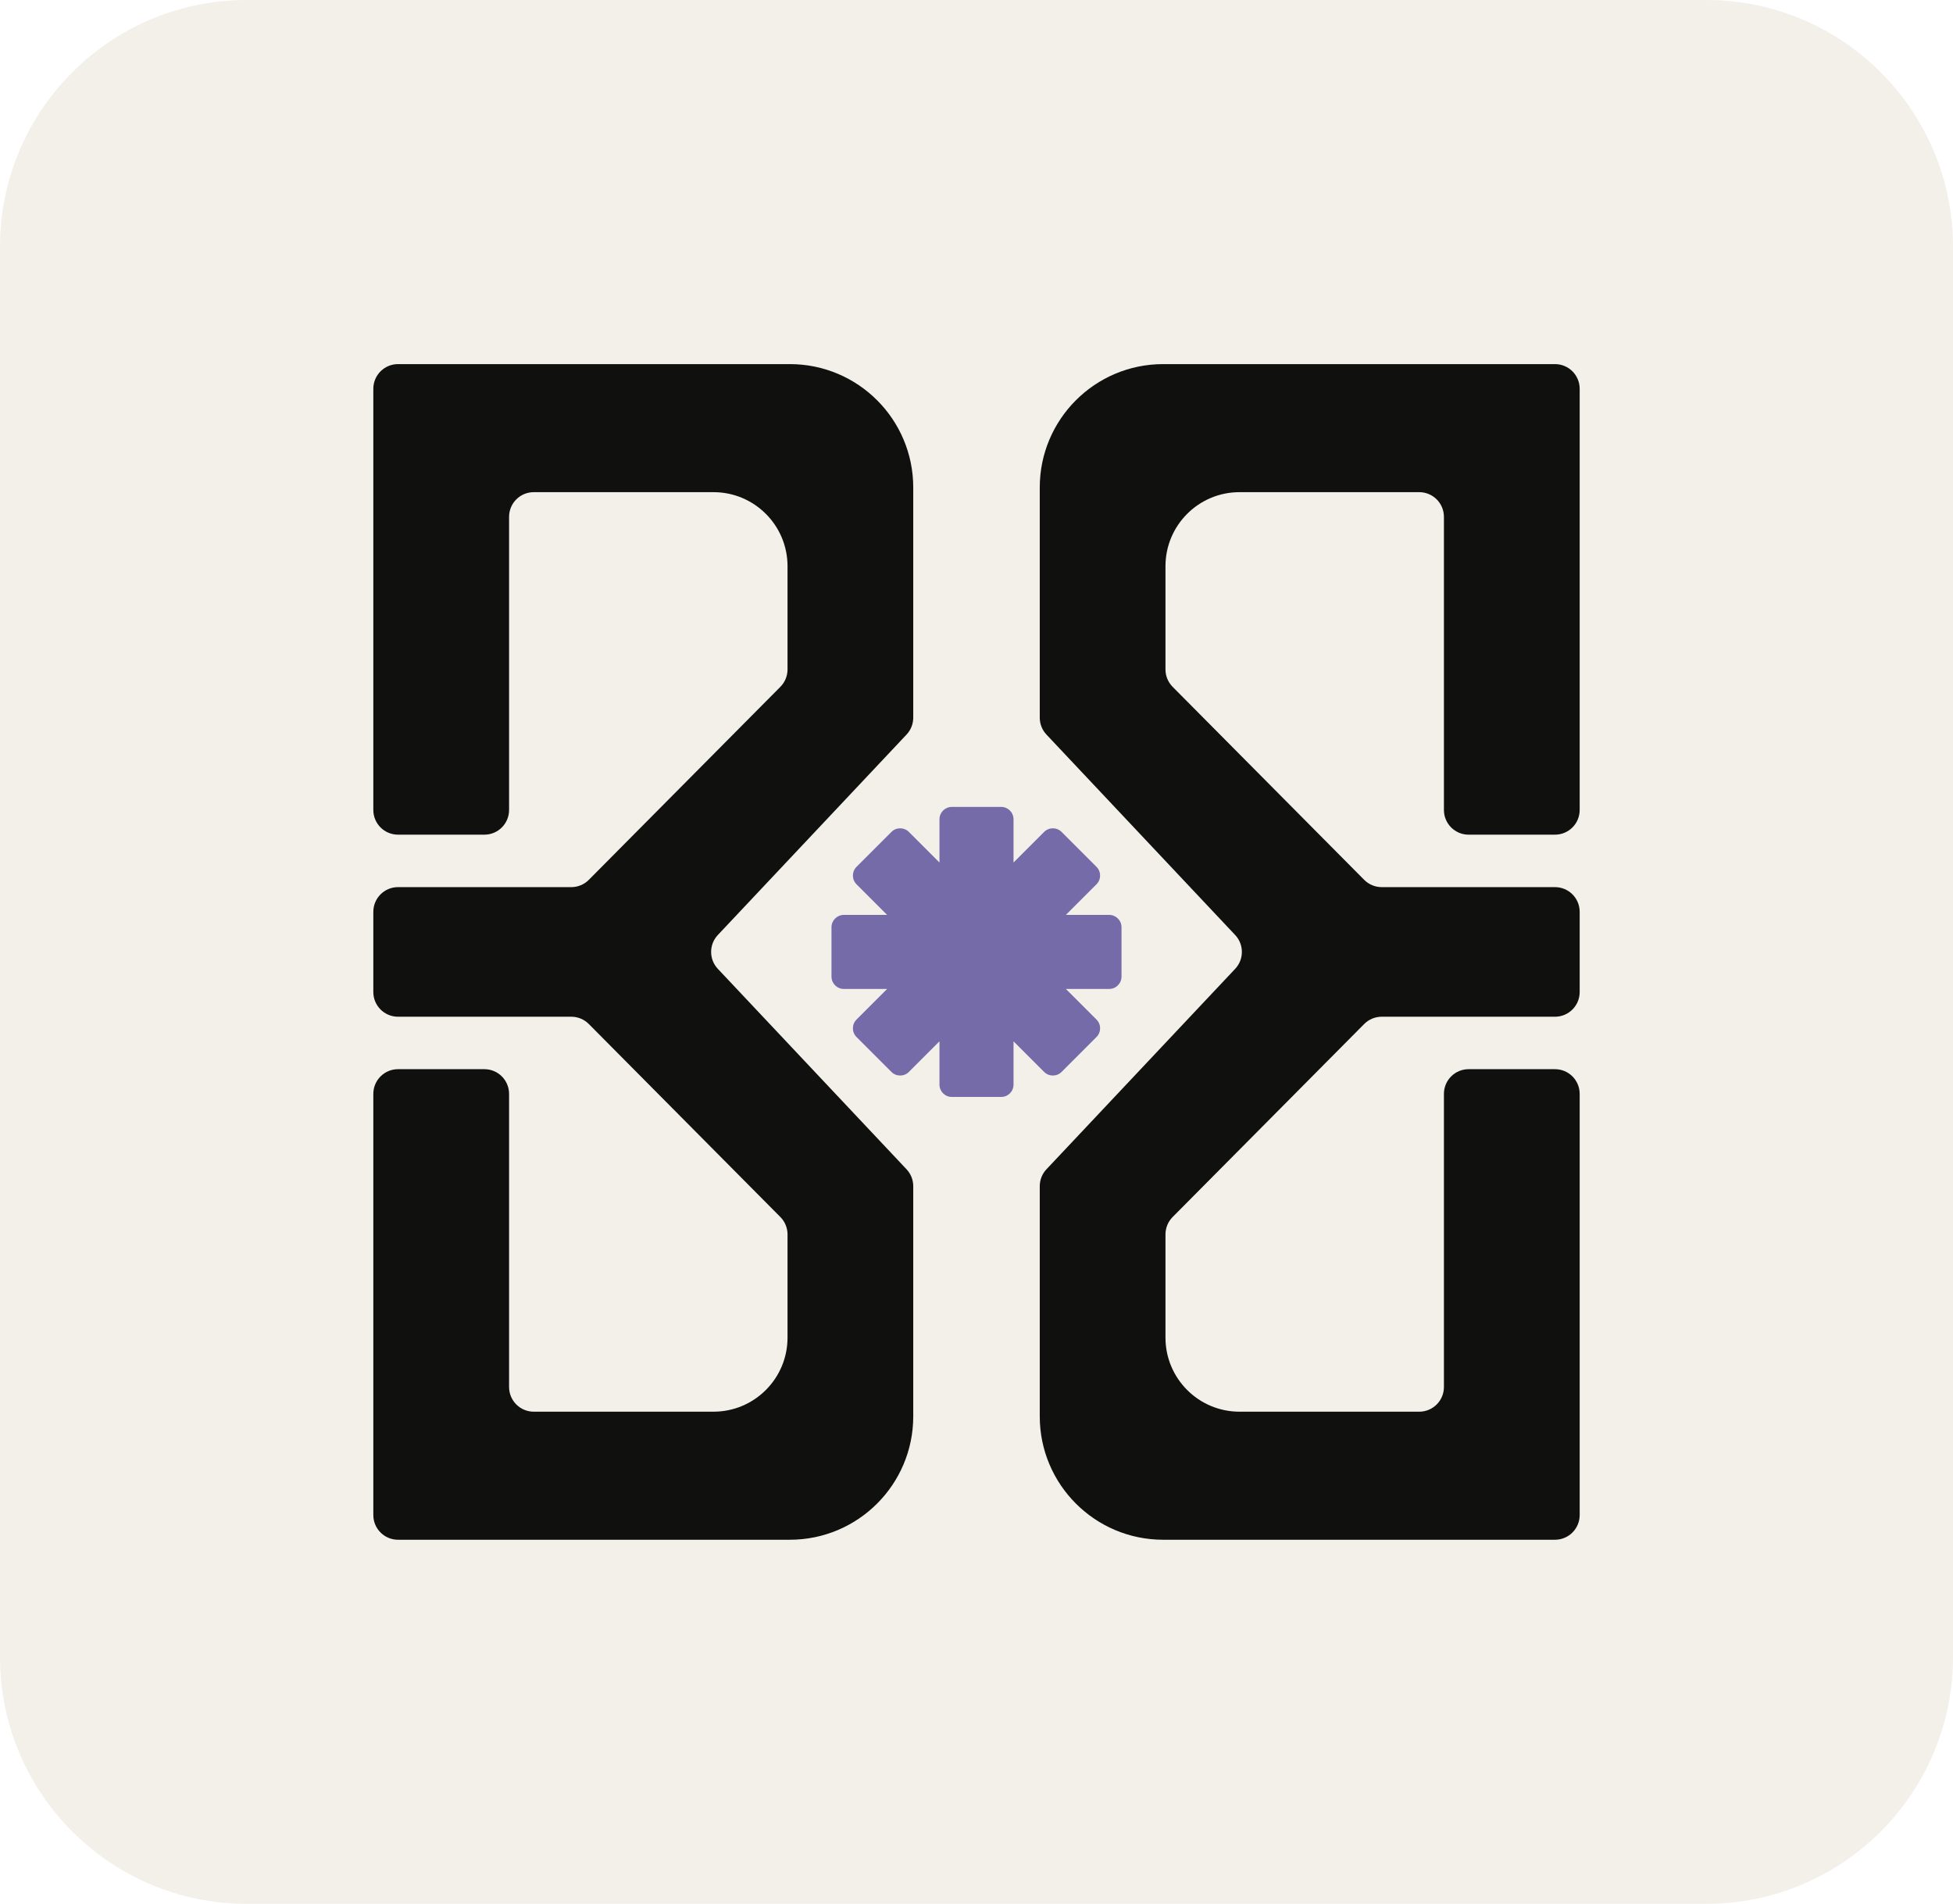
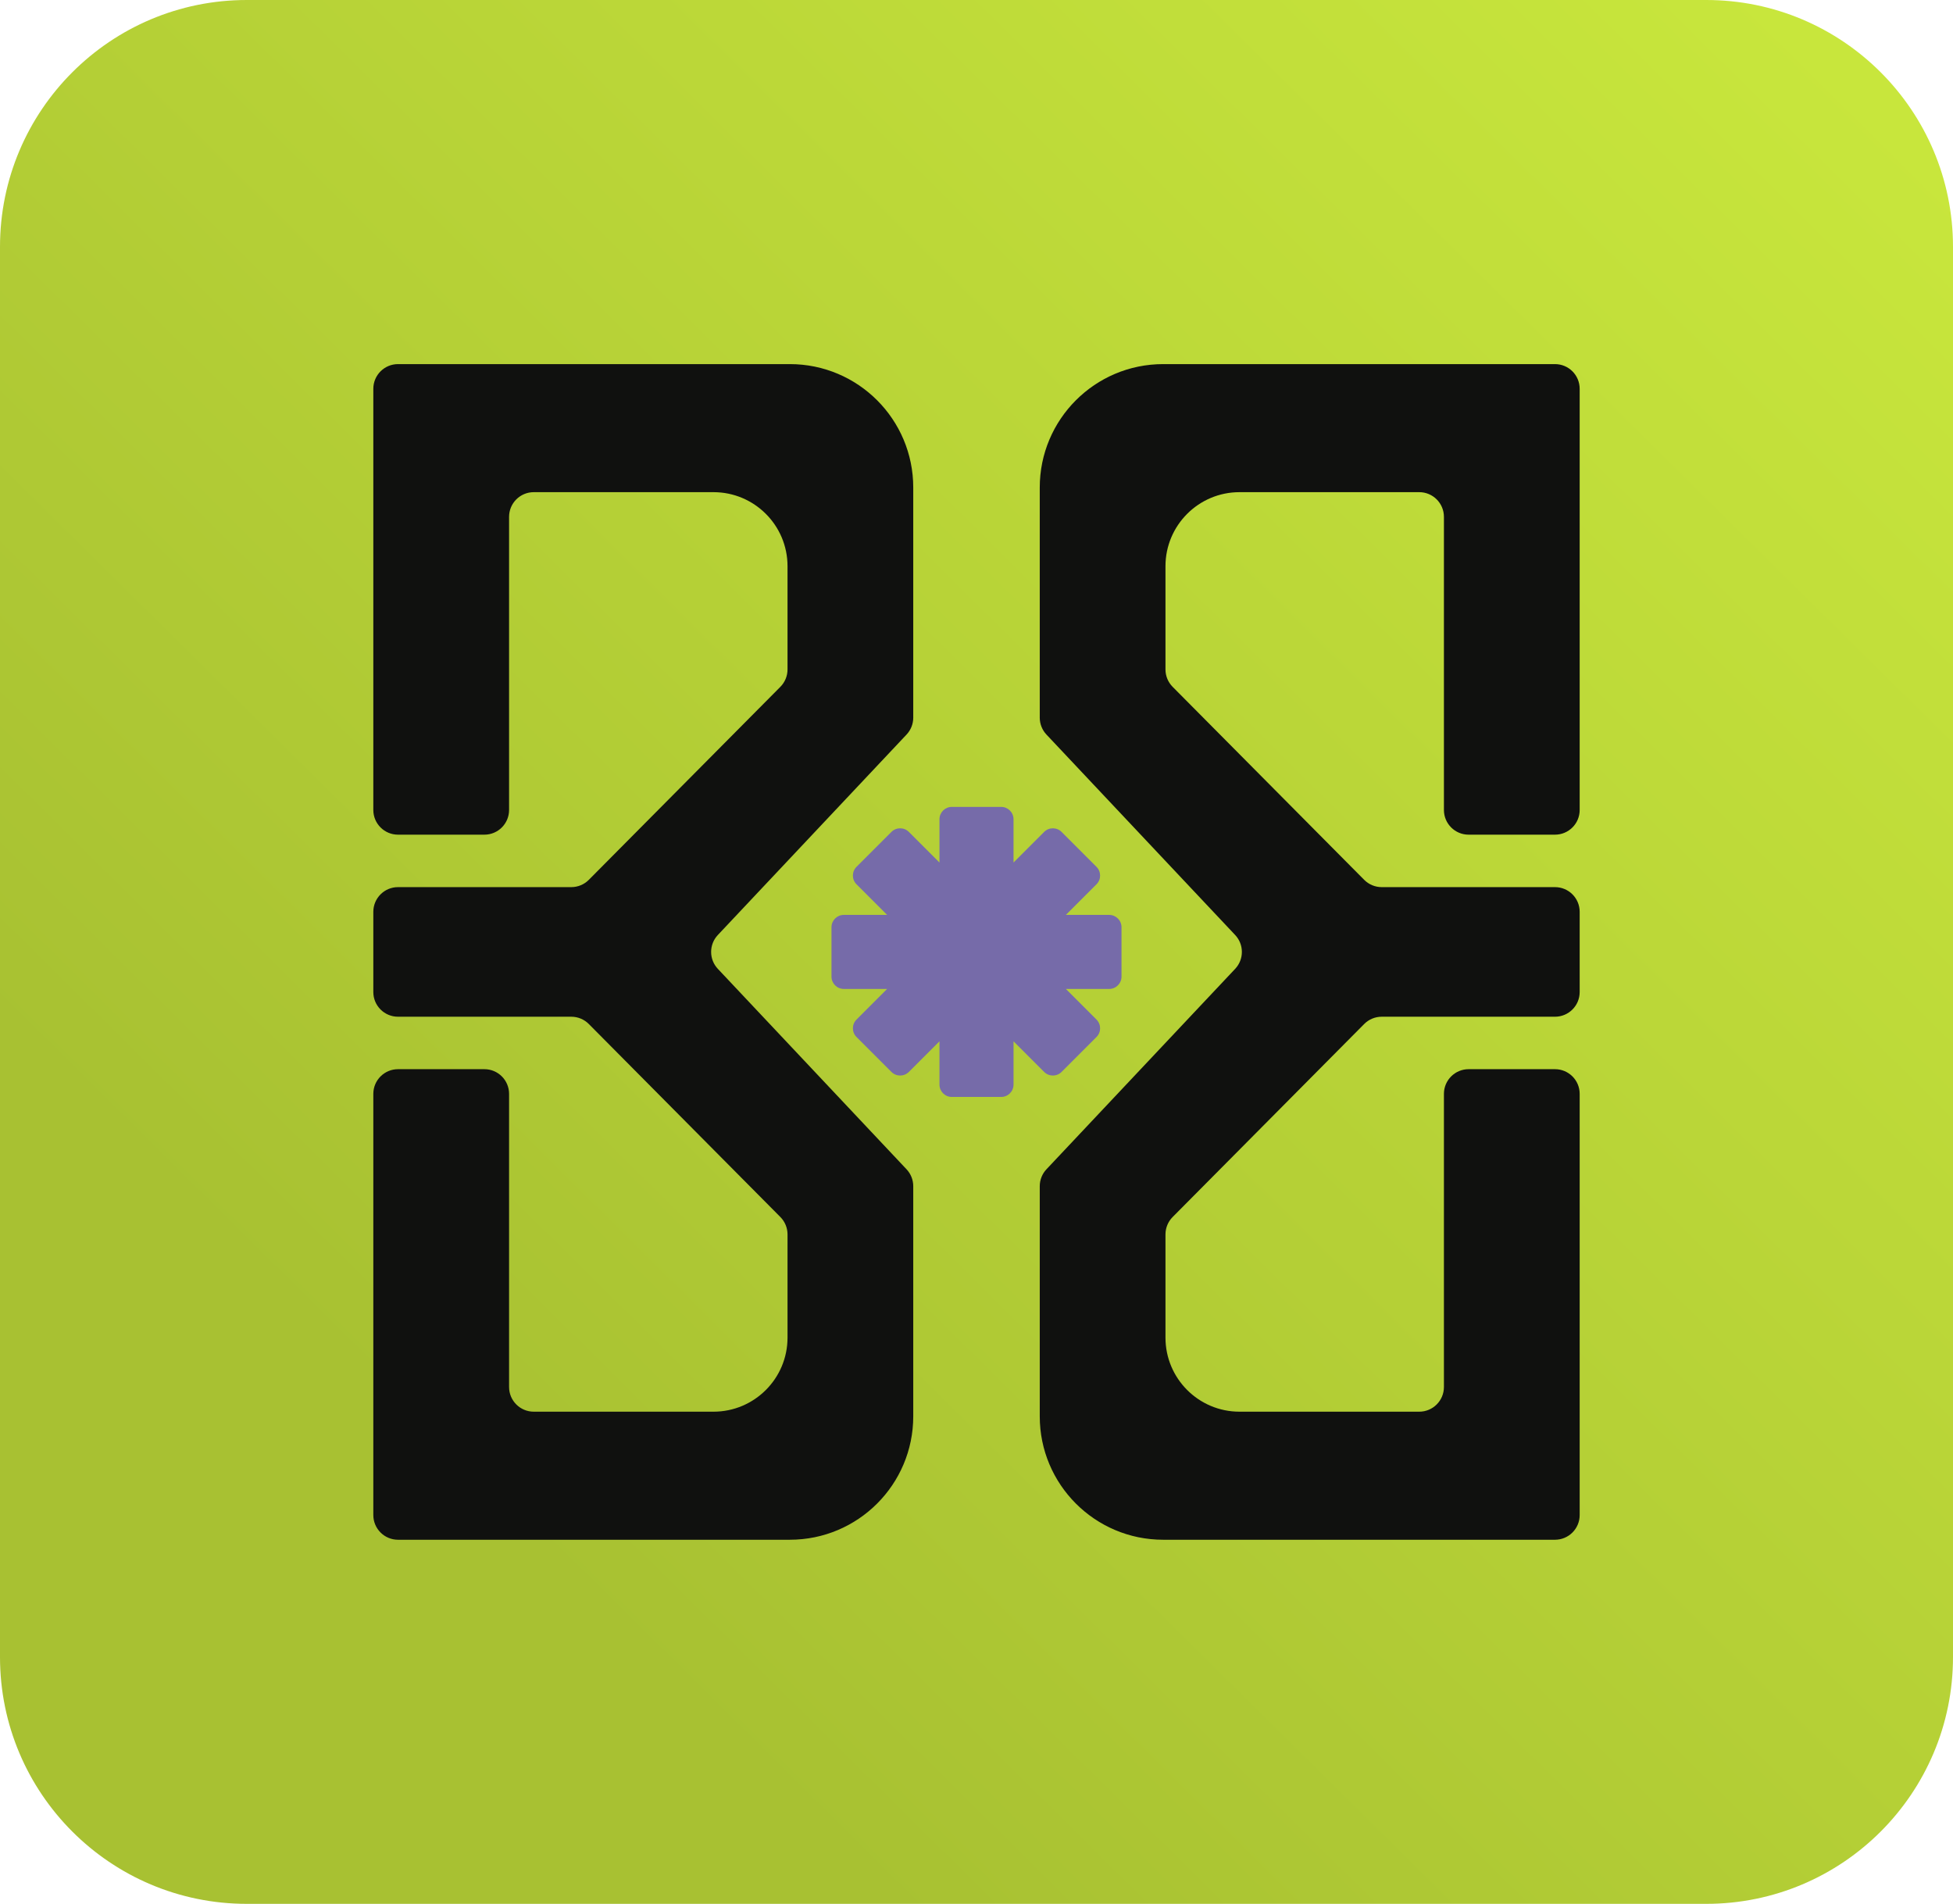
<svg xmlns="http://www.w3.org/2000/svg" width="1266" height="1234" viewBox="0 0 1266 1234" fill="none">
-   <rect width="1266" height="1234" rx="160" fill="#F3F0EA" />
+   <rect width="1266" height="1234" rx="160" fill="url(#paint0_linear_256_63)" />
  <path d="M895.662 659H1008C1016.84 659 1024 651.837 1024 643V591C1024 582.163 1016.84 575 1008 575H895.662C891.398 575 887.311 573.298 884.307 570.271L760.144 445.179C757.169 442.182 755.5 438.13 755.5 433.908V367C755.5 340.49 776.99 319 803.5 319H920C928.836 319 936 326.163 936 335V525C936 533.837 943.163 541 952 541H1008C1016.84 541 1024 533.837 1024 525V252C1024 243.163 1016.84 236 1008 236H754C709.817 236 674 271.817 674 316V465.153C674 469.23 675.556 473.153 678.351 476.121L800.672 606.032C806.474 612.193 806.474 621.807 800.672 627.968L678.351 757.879C675.556 760.847 674 764.77 674 768.847V918C674 962.183 709.817 998 754 998H1008C1016.84 998 1024 990.837 1024 982V709C1024 700.163 1016.84 693 1008 693H952C943.163 693 936 700.163 936 709V899C936 907.837 928.836 915 920 915H803.5C776.99 915 755.5 893.51 755.5 867V800.092C755.5 795.87 757.169 791.818 760.144 788.821L884.307 663.729C887.311 660.702 891.398 659 895.662 659Z" fill="#10110F" />
  <path d="M370.338 659H258C249.163 659 242 651.837 242 643V591C242 582.163 249.163 575 258 575H370.338C374.602 575 378.689 573.298 381.693 570.271L505.856 445.179C508.831 442.182 510.5 438.13 510.5 433.908V367C510.5 340.49 489.01 319 462.5 319H346C337.164 319 330 326.163 330 335V525C330 533.837 322.837 541 314 541H258C249.164 541 242 533.837 242 525V252C242 243.163 249.164 236 258 236H512C556.183 236 592 271.817 592 316V465.153C592 469.23 590.444 473.153 587.649 476.121L465.328 606.032C459.526 612.193 459.526 621.807 465.328 627.968L587.649 757.879C590.444 760.847 592 764.77 592 768.847V918C592 962.183 556.183 998 512 998H258C249.164 998 242 990.837 242 982V709C242 700.163 249.164 693 258 693H314C322.837 693 330 700.163 330 709V899C330 907.837 337.164 915 346 915H462.5C489.01 915 510.5 893.51 510.5 867V800.092C510.5 795.87 508.831 791.818 505.856 788.821L381.693 663.729C378.689 660.702 374.602 659 370.338 659Z" fill="#10110F" />
  <path d="M649 523C653.418 523 657 526.582 657 531V559.058L676.841 539.218C679.965 536.094 685.03 536.094 688.154 539.218L710.781 561.845C713.905 564.969 713.905 570.035 710.781 573.159L690.94 593H719C723.418 593 727 596.582 727 601V633C727 637.418 723.418 641 719 641H690.942L710.782 660.84C713.906 663.964 713.906 669.029 710.782 672.153L688.154 694.781C685.03 697.905 679.965 697.905 676.841 694.781L657 674.94V703C657 707.418 653.418 711 649 711H617C612.582 711 609 707.418 609 703V674.94L589.159 694.781C586.035 697.905 580.97 697.905 577.846 694.781L555.218 672.153C552.094 669.029 552.094 663.964 555.218 660.84L575.058 641H547C542.582 641 539 637.418 539 633V601C539 596.582 542.582 593 547 593H575.06L555.219 573.159C552.095 570.035 552.095 564.969 555.219 561.845L577.846 539.218C580.97 536.094 586.035 536.094 589.159 539.218L609 559.058V531C609 526.582 612.582 523 617 523H649Z" fill="#766BA9" />
+   <defs>
+     <linearGradient id="paint0_linear_256_63" x1="1189" y1="39" x2="59" y2="1180.5" gradientUnits="userSpaceOnUse">
+       <stop stop-color="#C8E63C" />
+       <stop offset="0.799" stop-color="#A8C132" />
+     </linearGradient>
+   </defs>
</svg>
